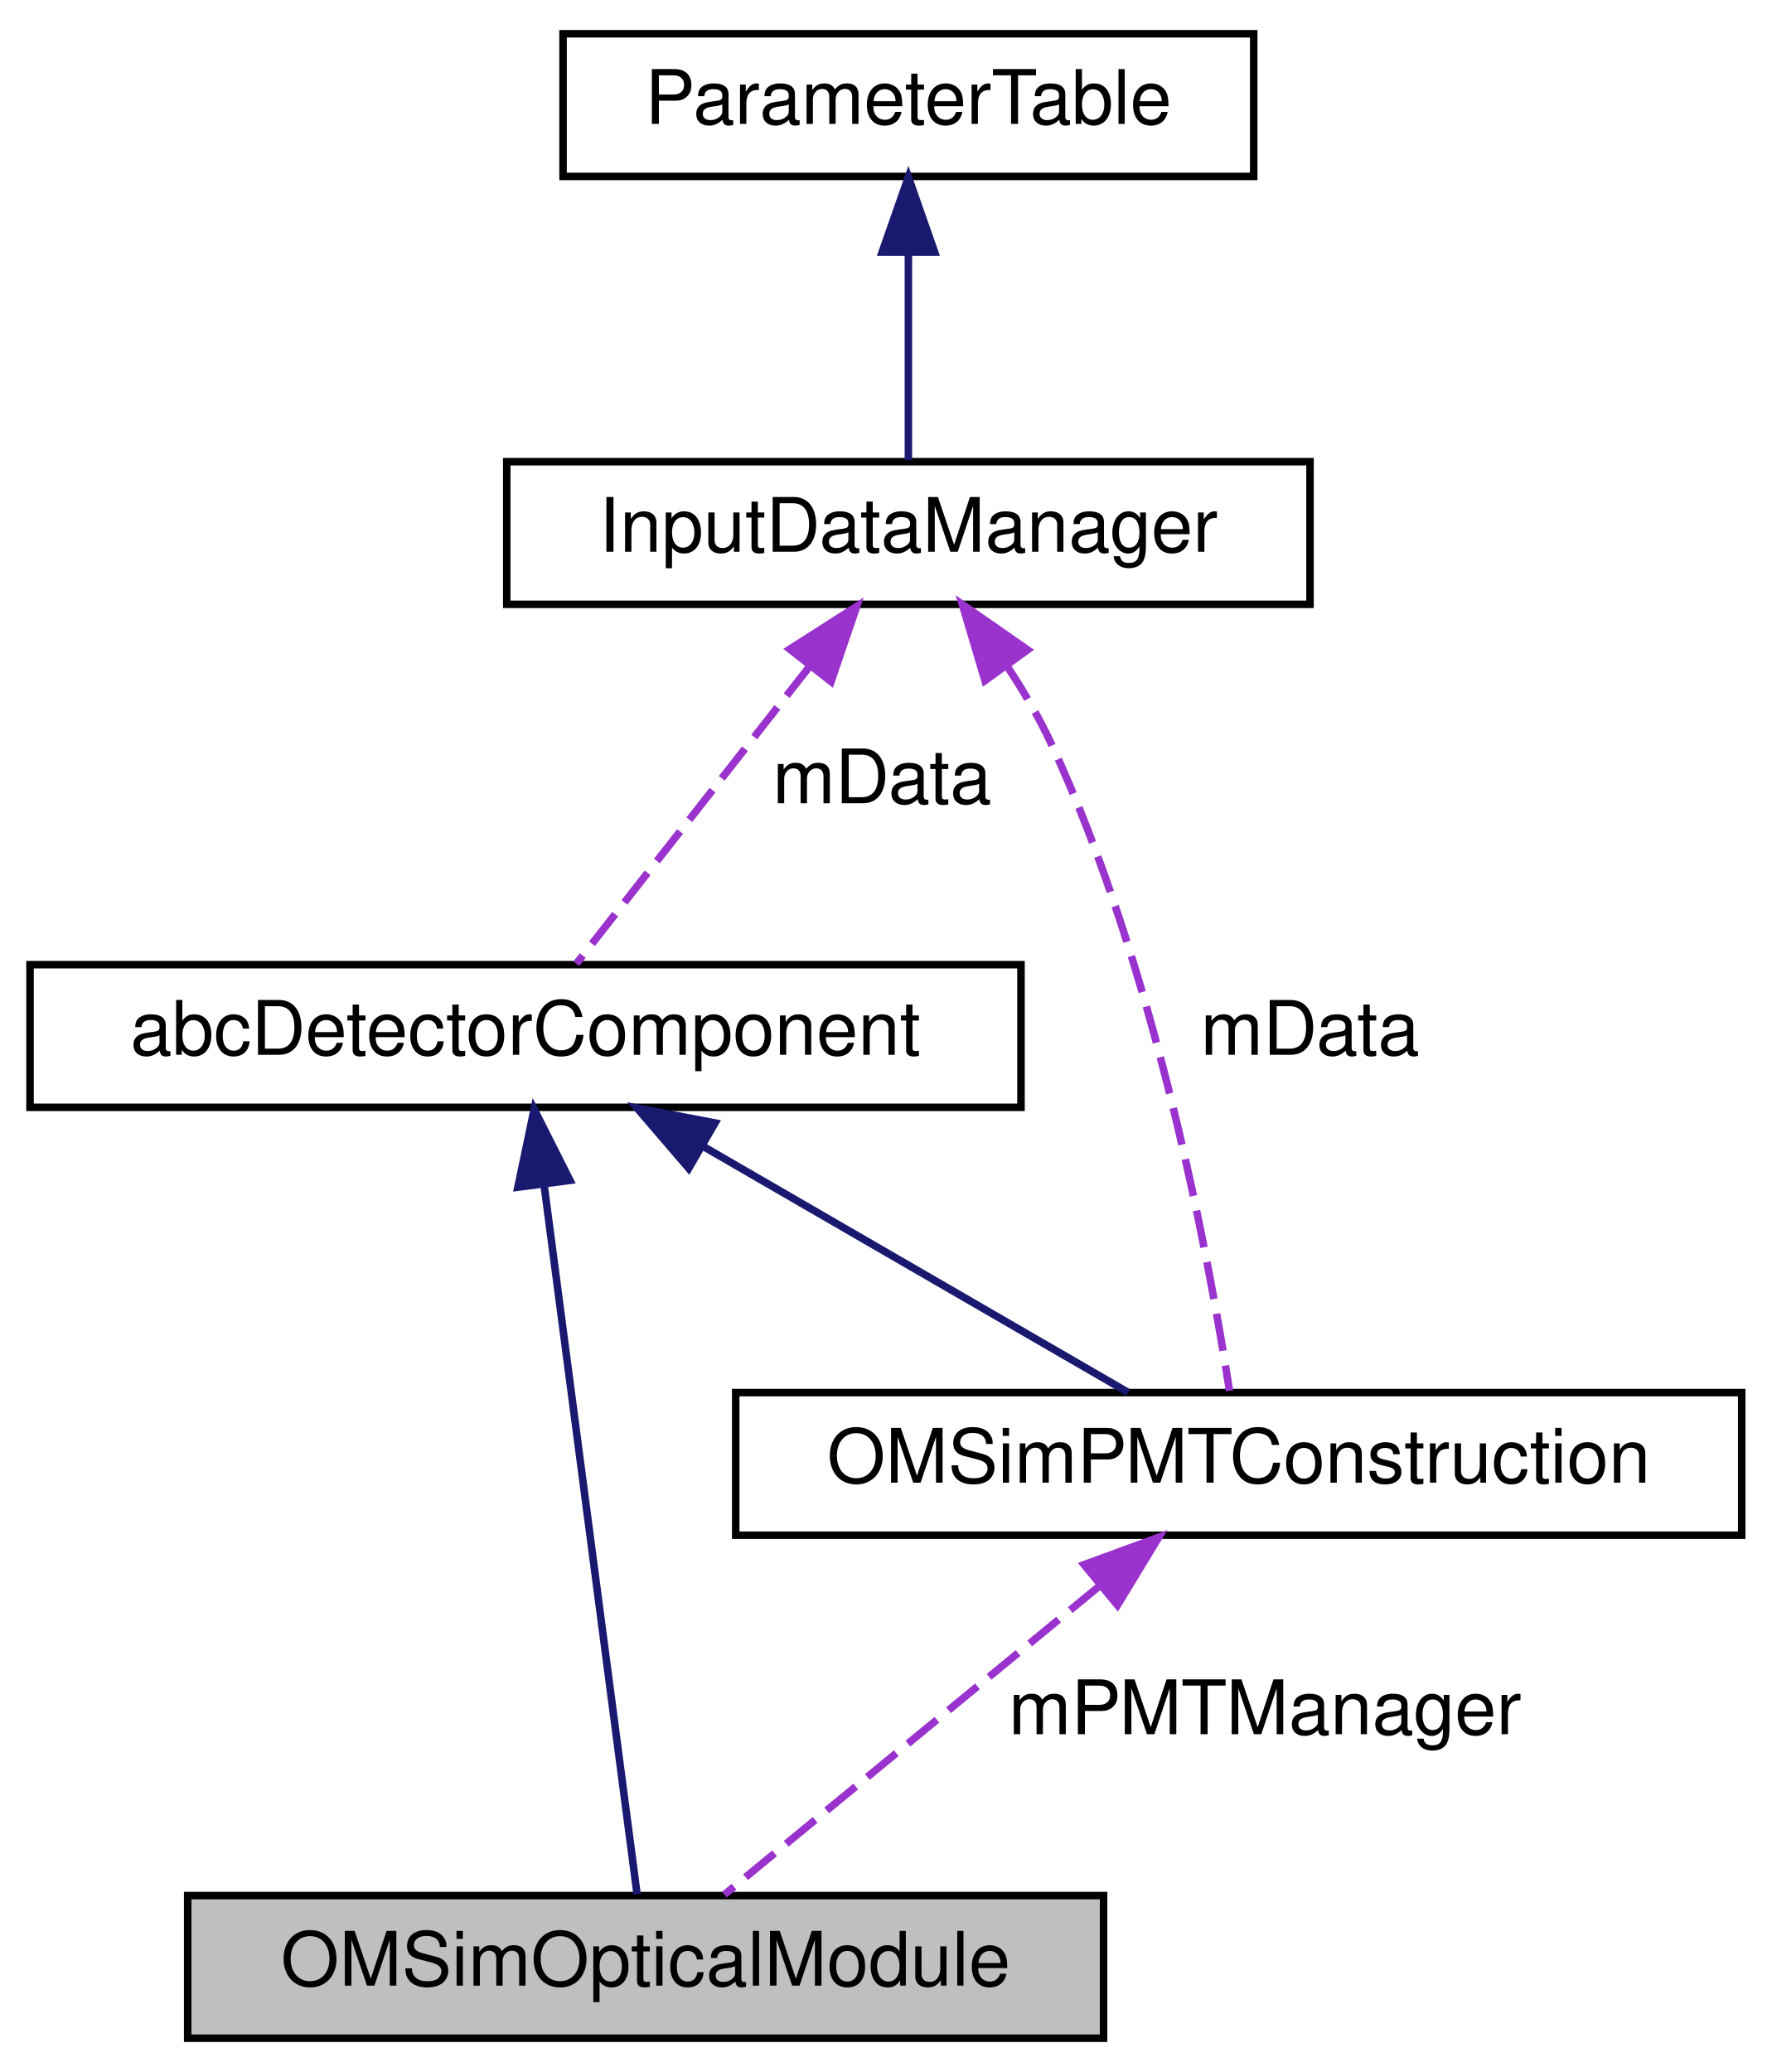
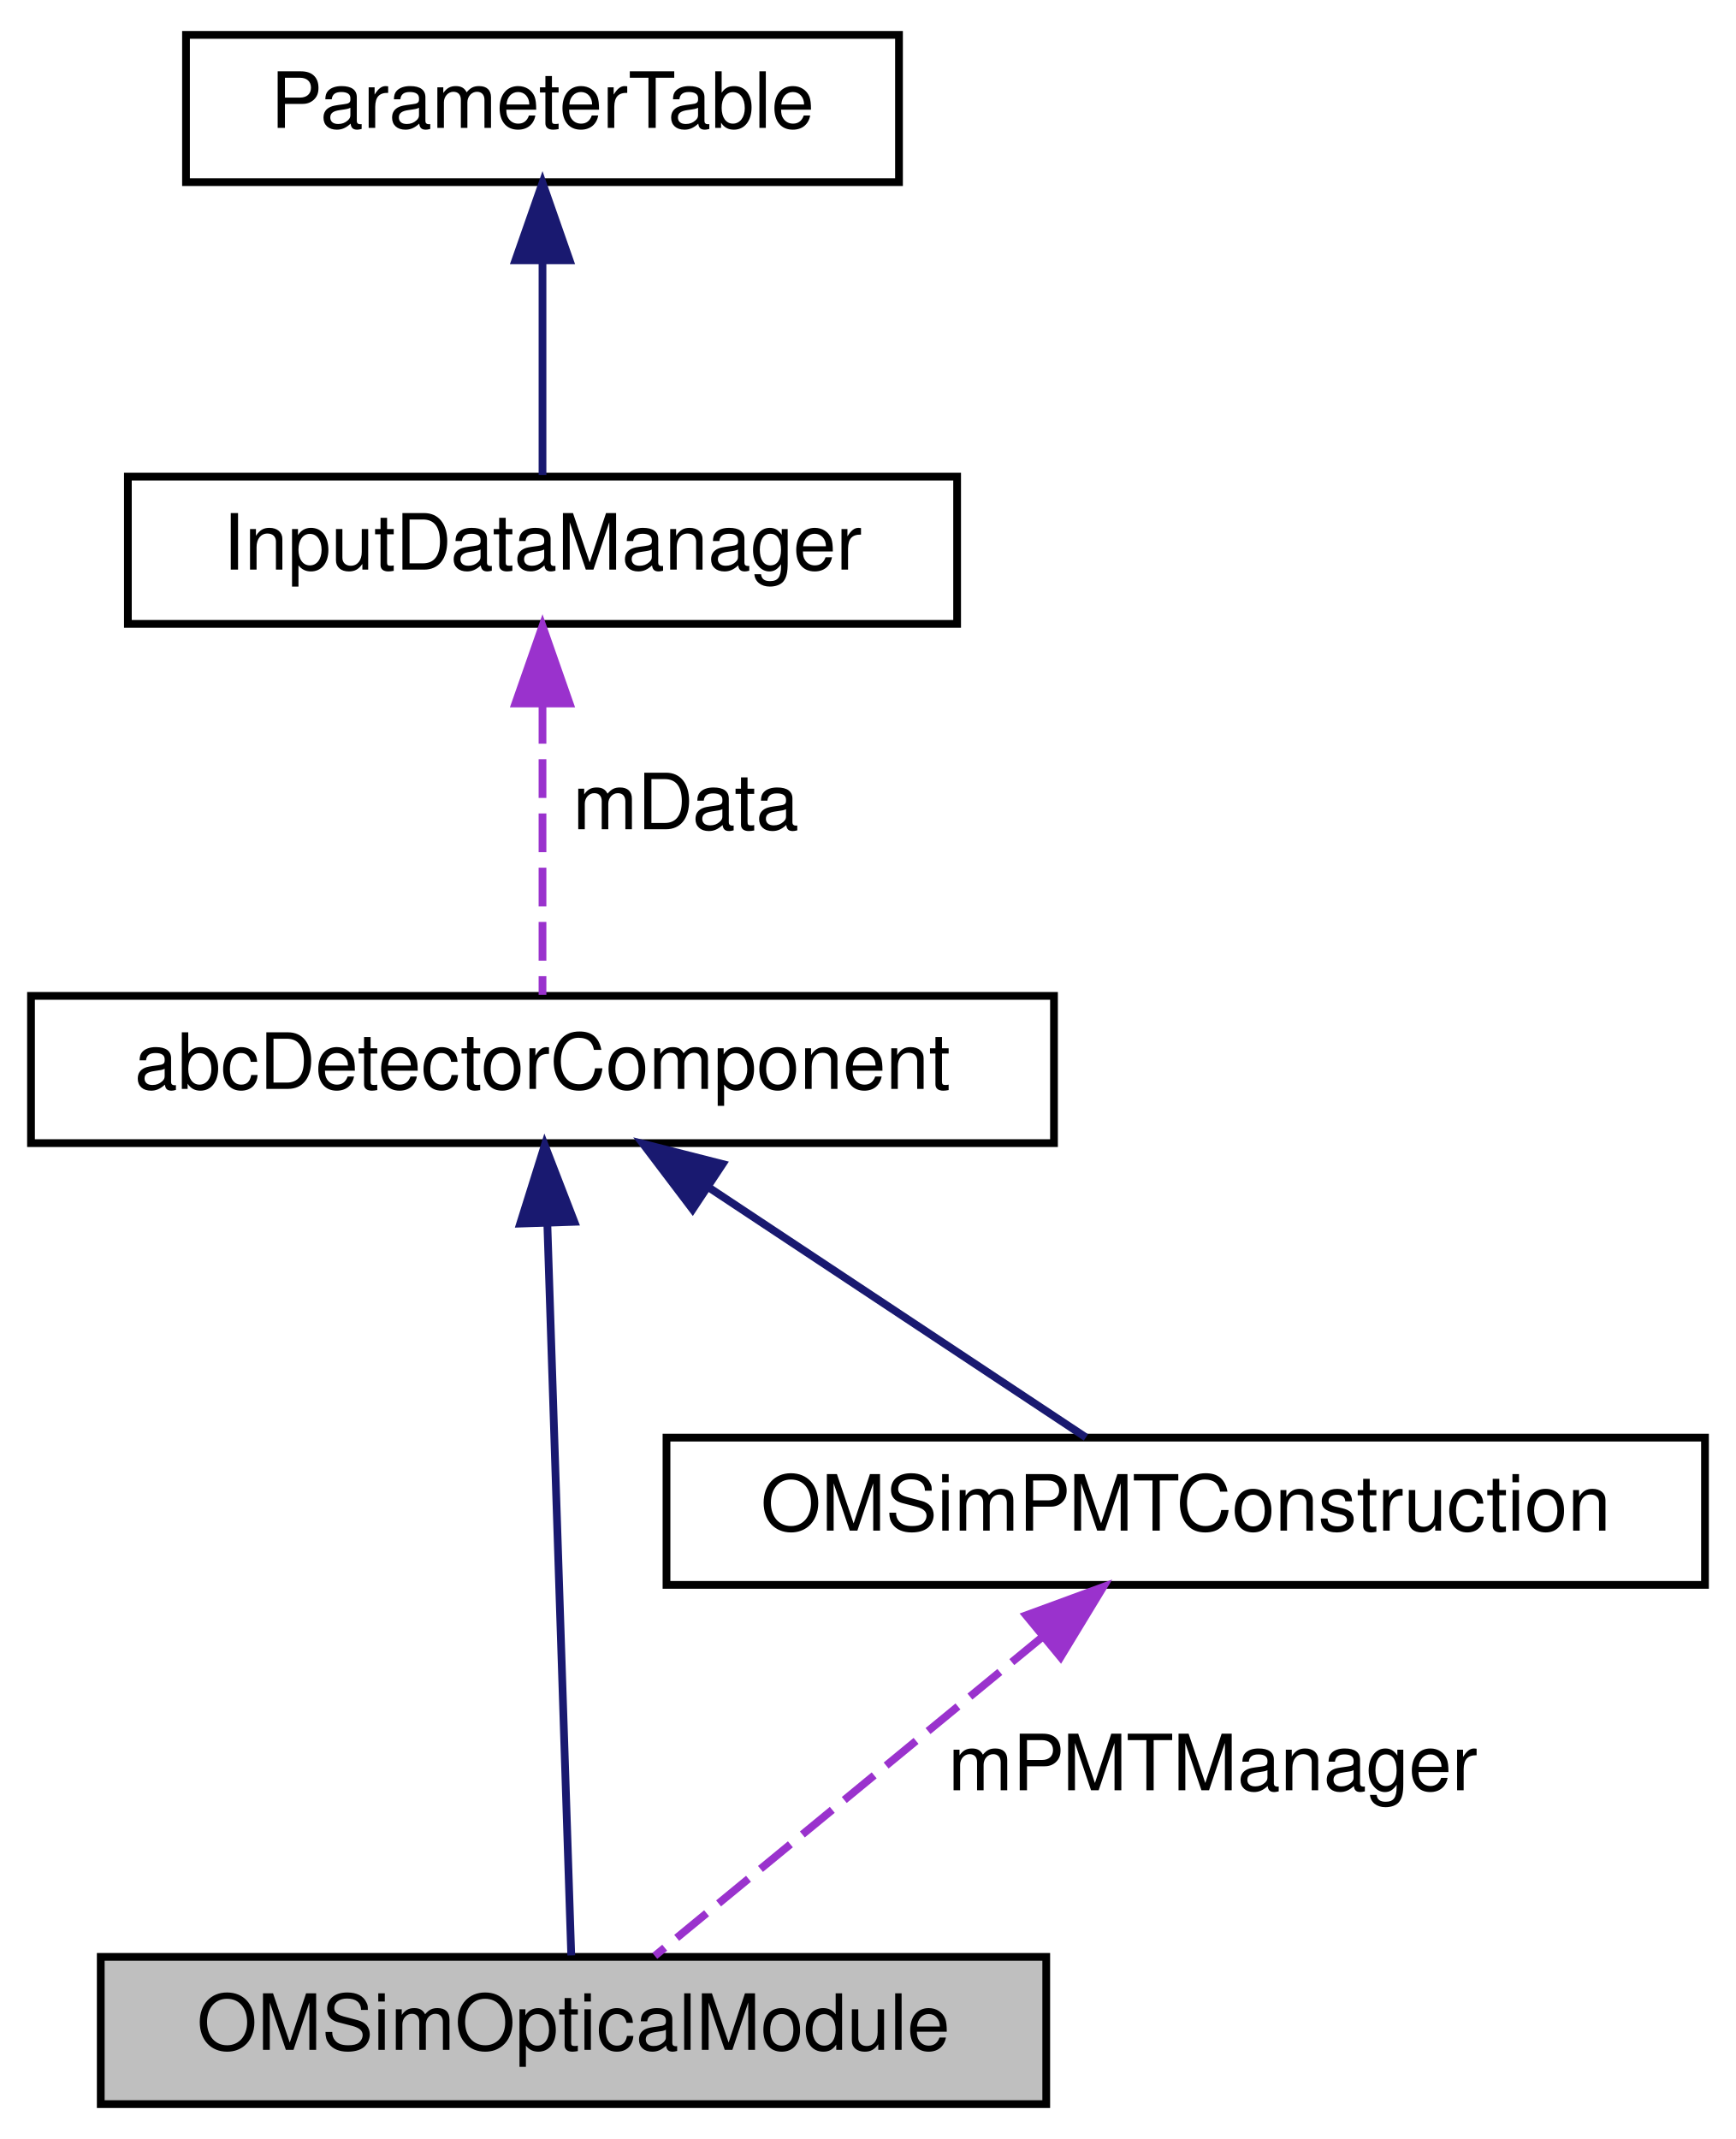
- <svg xmlns="http://www.w3.org/2000/svg" xmlns:xlink="http://www.w3.org/1999/xlink" width="236pt" height="276pt" viewBox="0.00 0.00 236.00 276.00">
+ <svg xmlns="http://www.w3.org/2000/svg" xmlns:xlink="http://www.w3.org/1999/xlink" width="224pt" height="276pt" viewBox="0.00 0.00 224.00 276.00">
  <g id="graph0" class="graph" transform="scale(1 1) rotate(0) translate(4 272)">
-     <polygon fill="white" stroke="transparent" points="-4,4 -4,-272 232,-272 232,4 -4,4" />
+     <polygon fill="white" stroke="transparent" points="-4,4 -4,-272 220,-272 220,4 -4,4" />
    <g id="node1" class="node">
      <g id="a_node1">
        <a xlink:title="Base class for OMs works as interface.">
-           <polygon fill="#bfbfbf" stroke="black" points="21,-0.5 21,-19.5 143,-19.5 143,-0.5 21,-0.5" />
-           <text text-anchor="middle" x="82" y="-7.5" font-family="Helvetica,sans-Serif" font-size="10.00">OMSimOpticalModule</text>
+           <polygon fill="#bfbfbf" stroke="black" points="9,-0.5 9,-19.5 131,-19.5 131,-0.5 9,-0.5" />
+           <text text-anchor="middle" x="70" y="-7.5" font-family="Helvetica,sans-Serif" font-size="10.00">OMSimOpticalModule</text>
        </a>
      </g>
    </g>
    <g id="node2" class="node">
      <g id="a_node2">
        <a xlink:href="classabc_detector_component.html" target="_top" xlink:title="Abstract base class used for constructing detector components.">
          <polygon fill="white" stroke="black" points="0,-124.5 0,-143.5 132,-143.5 132,-124.5 0,-124.5" />
          <text text-anchor="middle" x="66" y="-131.5" font-family="Helvetica,sans-Serif" font-size="10.00">abcDetectorComponent</text>
        </a>
      </g>
    </g>
    <g id="edge1" class="edge">
-       <path fill="none" stroke="midnightblue" d="M68.47,-114.19C71.98,-87.4 78.29,-39.31 80.86,-19.69" />
-       <polygon fill="midnightblue" stroke="midnightblue" points="64.98,-113.86 67.15,-124.23 71.92,-114.77 64.98,-113.86" />
+       <path fill="none" stroke="midnightblue" d="M66.62,-114.19C67.5,-87.4 69.07,-39.31 69.71,-19.69" />
+       <polygon fill="midnightblue" stroke="midnightblue" points="63.12,-114.12 66.29,-124.23 70.11,-114.35 63.12,-114.12" />
    </g>
    <g id="node5" class="node">
      <g id="a_node5">
        <a xlink:href="class_o_m_sim_p_m_t_construction.html" target="_top" xlink:title=" ">
-           <polygon fill="white" stroke="black" points="94,-67.5 94,-86.5 228,-86.5 228,-67.5 94,-67.5" />
-           <text text-anchor="middle" x="161" y="-74.5" font-family="Helvetica,sans-Serif" font-size="10.00">OMSimPMTConstruction</text>
+           <polygon fill="white" stroke="black" points="82,-67.5 82,-86.5 216,-86.5 216,-67.5 82,-67.5" />
+           <text text-anchor="middle" x="149" y="-74.5" font-family="Helvetica,sans-Serif" font-size="10.00">OMSimPMTConstruction</text>
        </a>
      </g>
    </g>
    <g id="edge5" class="edge">
-       <path fill="none" stroke="midnightblue" d="M89.5,-119.39C107.26,-109.11 131.1,-95.31 146.26,-86.53" />
-       <polygon fill="midnightblue" stroke="midnightblue" points="87.74,-116.37 80.84,-124.41 91.25,-122.42 87.74,-116.37" />
+       <path fill="none" stroke="midnightblue" d="M87.39,-118.82C102.81,-108.61 123.12,-95.15 136.12,-86.53" />
+       <polygon fill="midnightblue" stroke="midnightblue" points="85.37,-115.96 78.97,-124.41 89.24,-121.8 85.37,-115.96" />
    </g>
    <g id="node3" class="node">
      <g id="a_node3">
        <a xlink:href="class_input_data_manager.html" target="_top" xlink:title="Manages the input data, including parsing and storing material properties.">
-           <polygon fill="white" stroke="black" points="63.5,-191.5 63.5,-210.5 170.5,-210.5 170.5,-191.5 63.5,-191.5" />
-           <text text-anchor="middle" x="117" y="-198.5" font-family="Helvetica,sans-Serif" font-size="10.00">InputDataManager</text>
+           <polygon fill="white" stroke="black" points="12.5,-191.5 12.5,-210.5 119.5,-210.5 119.5,-191.5 12.5,-191.5" />
+           <text text-anchor="middle" x="66" y="-198.5" font-family="Helvetica,sans-Serif" font-size="10.00">InputDataManager</text>
        </a>
      </g>
    </g>
    <g id="edge2" class="edge">
-       <path fill="none" stroke="#9a32cd" stroke-dasharray="5,2" d="M103.87,-183.27C93.93,-170.6 80.67,-153.7 72.77,-143.63" />
-       <polygon fill="#9a32cd" stroke="#9a32cd" points="101.2,-185.53 110.12,-191.23 106.7,-181.21 101.2,-185.53" />
-       <text text-anchor="middle" x="113.5" y="-165" font-family="Helvetica,sans-Serif" font-size="10.00"> mData</text>
-     </g>
-     <g id="edge6" class="edge">
-       <path fill="none" stroke="#9a32cd" stroke-dasharray="5,2" d="M130.23,-183.13C132.37,-179.89 134.4,-176.43 136,-173 149.95,-143 157.11,-103.91 159.77,-86.74" />
-       <polygon fill="#9a32cd" stroke="#9a32cd" points="127.2,-181.34 124.18,-191.49 132.88,-185.44 127.2,-181.34" />
-       <text text-anchor="middle" x="170.5" y="-131.5" font-family="Helvetica,sans-Serif" font-size="10.00"> mData</text>
+       <path fill="none" stroke="#9a32cd" stroke-dasharray="5,2" d="M66,-181.04C66,-168.67 66,-153.12 66,-143.63" />
+       <polygon fill="#9a32cd" stroke="#9a32cd" points="62.5,-181.23 66,-191.23 69.5,-181.23 62.5,-181.23" />
+       <text text-anchor="middle" x="84.5" y="-165" font-family="Helvetica,sans-Serif" font-size="10.00"> mData</text>
    </g>
    <g id="node4" class="node">
      <g id="a_node4">
        <a xlink:href="class_parameter_table.html" target="_top" xlink:title="A utility class for managing JSON-based data tables.">
-           <polygon fill="white" stroke="black" points="71,-248.5 71,-267.5 163,-267.5 163,-248.5 71,-248.5" />
-           <text text-anchor="middle" x="117" y="-255.5" font-family="Helvetica,sans-Serif" font-size="10.00">ParameterTable</text>
+           <polygon fill="white" stroke="black" points="20,-248.5 20,-267.5 112,-267.5 112,-248.5 20,-248.5" />
+           <text text-anchor="middle" x="66" y="-255.5" font-family="Helvetica,sans-Serif" font-size="10.00">ParameterTable</text>
        </a>
      </g>
    </g>
    <g id="edge3" class="edge">
-       <path fill="none" stroke="midnightblue" d="M117,-238.12C117,-228.82 117,-218.06 117,-210.71" />
-       <polygon fill="midnightblue" stroke="midnightblue" points="113.5,-238.41 117,-248.41 120.5,-238.41 113.5,-238.41" />
+       <path fill="none" stroke="midnightblue" d="M66,-238.12C66,-228.82 66,-218.06 66,-210.71" />
+       <polygon fill="midnightblue" stroke="midnightblue" points="62.5,-238.41 66,-248.41 69.5,-238.41 62.5,-238.41" />
    </g>
    <g id="edge4" class="edge">
-       <path fill="none" stroke="#9a32cd" stroke-dasharray="5,2" d="M142.42,-60.71C126.86,-47.91 105.2,-30.09 92.49,-19.63" />
-       <polygon fill="#9a32cd" stroke="#9a32cd" points="140.4,-63.58 150.35,-67.23 144.85,-58.18 140.4,-63.58" />
-       <text text-anchor="middle" x="164.5" y="-41" font-family="Helvetica,sans-Serif" font-size="10.00"> mPMTManager</text>
+       <path fill="none" stroke="#9a32cd" stroke-dasharray="5,2" d="M130.42,-60.71C114.86,-47.91 93.2,-30.09 80.49,-19.63" />
+       <polygon fill="#9a32cd" stroke="#9a32cd" points="128.4,-63.58 138.35,-67.23 132.85,-58.18 128.4,-63.58" />
+       <text text-anchor="middle" x="152.5" y="-41" font-family="Helvetica,sans-Serif" font-size="10.00"> mPMTManager</text>
    </g>
  </g>
</svg>
